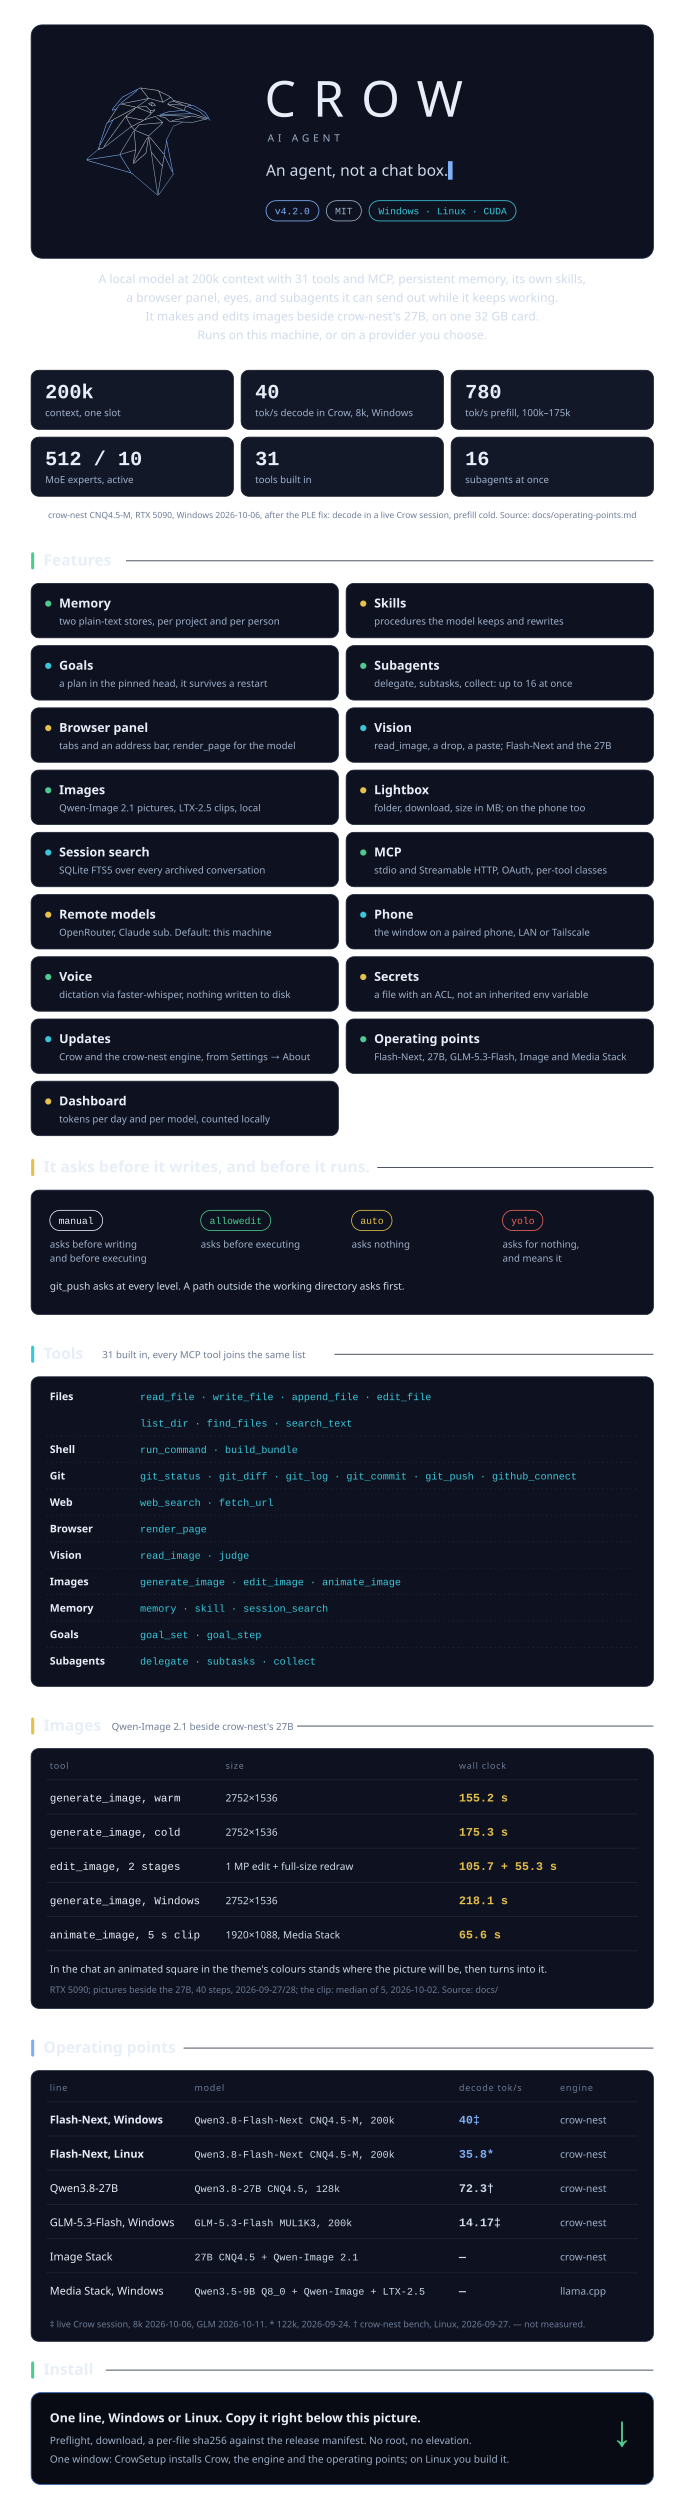
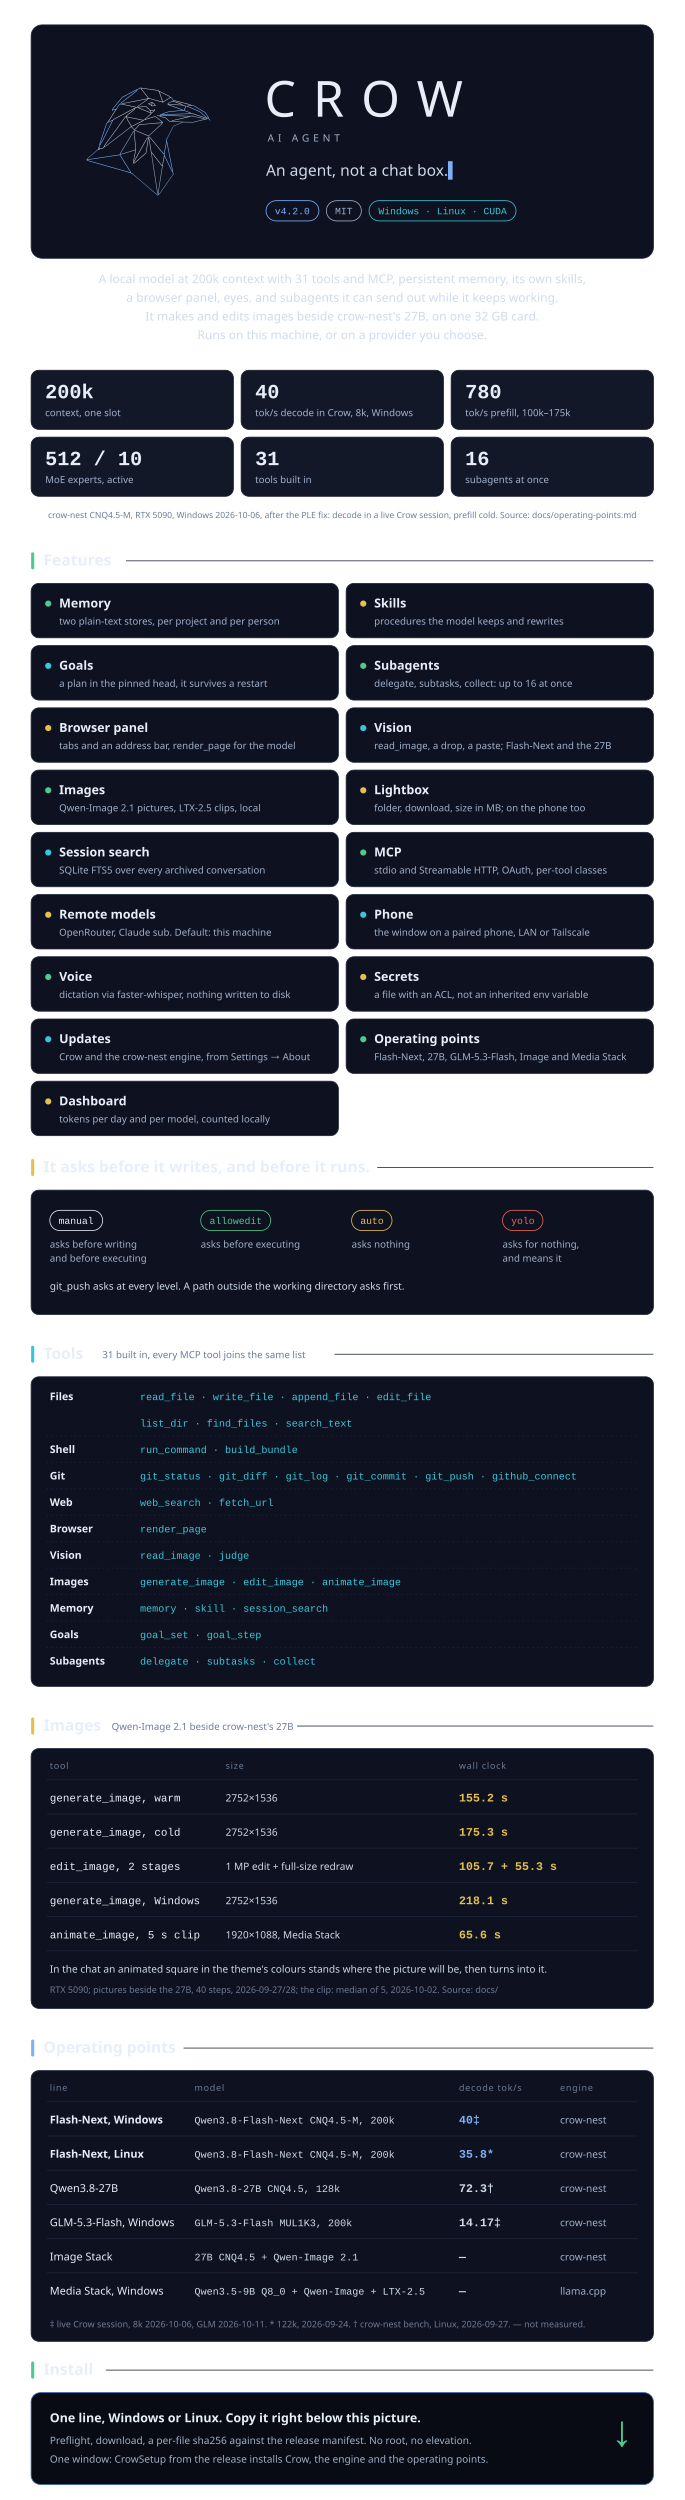
<svg xmlns="http://www.w3.org/2000/svg" viewBox="0 0 880 3214" width="880" height="3214" role="img" aria-label="Crow: an agent, not a chat box. Features, tools, images, operating points.">
  <rect x="40" y="32" width="800" height="300" rx="14" fill="#0e1220" stroke="#1c2438" />
  <g transform="translate(70 62) scale(0.235)">
    <g fill="none" stroke-width="3" stroke-linejoin="round" stroke-linecap="round">
      <path stroke="#6789b2" d="M642 273 650 285" />
      <path stroke="#6789b2" d="M699 404 693 409 651 426 615 496" />
      <path stroke="#6789b2" d="M239 554 183 601 178 610" />
      <path stroke="#6789b2" d="M650 689 573 799 567 802" />
      <path stroke="#6789b2" d="M428 688 563 803" />
      <path stroke="#90a7c2" d="M508 281 457 317" />
      <path stroke="#90a7c2" d="M647 289 622 301" />
      <path stroke="#90a7c2" d="M526 361 498 385" />
      <path stroke="#90a7c2" d="M755 371 820 386 823 389" />
      <path stroke="#90a7c2" d="M833 387 823 389" />
      <path stroke="#90a7c2" d="M823 389 758 405 699 404" />
      <path stroke="#90a7c2" d="M644 399 699 404" />
      <path stroke="#90a7c2" d="M587 414 515 480" />
      <path stroke="#90a7c2" d="M417 431 283 534 272 539" />
      <path stroke="#90a7c2" d="M436 453 433 454 362 573 360 581" />
      <path stroke="#90a7c2" d="M445 556 360 581" />
      <path stroke="#90a7c2" d="M530 572 564 793 567 794" />
      <path stroke="#90a7c2" d="M591 643 567 794" />
      <path stroke="#90a7c2" d="M563 803 567 802" />
      <path stroke="#90a7c2" d="M567 794 567 802" />
      <path stroke="#acbece" d="M572 235 625 261 635 269" />
      <path stroke="#acbece" d="M635 269 593 295" />
      <path stroke="#acbece" d="M635 269 642 273" />
      <path stroke="#acbece" d="M510 276 508 281" />
      <path stroke="#acbece" d="M510 276 376 302 368 306" />
      <path stroke="#acbece" d="M622 301 620 307 624 307" />
      <path stroke="#acbece" d="M534 297 515 302 517 306 532 313" />
      <path stroke="#acbece" d="M624 307 625 310 698 336 700 340" />
      <path stroke="#acbece" d="M624 307 699 311" />
      <path stroke="#acbece" d="M437 335 396 368" />
      <path stroke="#acbece" d="M549 337 544 345 529 355" />
      <path stroke="#acbece" d="M549 337 525 342" />
      <path stroke="#acbece" d="M498 385 497 390" />
      <path stroke="#acbece" d="M578 367 739 372" />
      <path stroke="#acbece" d="M562 369 575 370" />
      <path stroke="#acbece" d="M575 370 579 374 607 380 629 400 644 399" />
      <path stroke="#acbece" d="M739 372 737 375 648 395 644 399" />
      <path stroke="#acbece" d="M739 372 755 371" />
      <path stroke="#acbece" d="M388 376 275 531 272 539" />
      <path stroke="#acbece" d="M497 390 485 394" />
      <path stroke="#acbece" d="M497 390 551 373 590 403 591 407" />
      <path stroke="#acbece" d="M591 407 587 414" />
      <path stroke="#acbece" d="M591 407 465 418 438 447" />
      <path stroke="#acbece" d="M422 430 437 447" />
      <path stroke="#acbece" d="M438 448 515 480" />
      <path stroke="#acbece" d="M436 453 445 556" />
      <path stroke="#acbece" d="M515 484 523 488 594 575 600 578" />
      <path stroke="#acbece" d="M514 491 518 497 530 572" />
      <path stroke="#acbece" d="M272 539 265 547 248 551" />
      <path stroke="#acbece" d="M243 545 248 551" />
      <path stroke="#acbece" d="M248 551 239 554" />
      <path stroke="#acbece" d="M445 556 434 608 434 622" />
      <path stroke="#acbece" d="M530 572 535 574 587 642 591 643" />
      <path stroke="#acbece" d="M601 586 591 643" />
      <path stroke="#b9c0c4" d="M474 218 567 231 572 235" />
      <path stroke="#b9c0c4" d="M474 218 475 223 515 274" />
      <path stroke="#b9c0c4" d="M474 218 467 218" />
      <path stroke="#b9c0c4" d="M572 235 593 295" />
      <path stroke="#b9c0c4" d="M515 274 510 276" />
      <path stroke="#b9c0c4" d="M515 274 593 295" />
      <path stroke="#b9c0c4" d="M457 317 455 322" />
      <path stroke="#b9c0c4" d="M650 285 743 309 747 313" />
      <path stroke="#b9c0c4" d="M647 289 697 307 699 311" />
      <path stroke="#b9c0c4" d="M534 297 532 313" />
      <path stroke="#b9c0c4" d="M534 297 547 306 552 314 533 316 532 313" />
      <path stroke="#b9c0c4" d="M368 306 447 323" />
      <path stroke="#b9c0c4" d="M699 311 720 317" />
      <path stroke="#b9c0c4" d="M720 317 708 340" />
      <path stroke="#b9c0c4" d="M455 322 447 323" />
      <path stroke="#b9c0c4" d="M447 323 438 331" />
      <path stroke="#b9c0c4" d="M458 323 500 317 525 342" />
      <path stroke="#b9c0c4" d="M458 323 461 327 528 354" />
      <path stroke="#b9c0c4" d="M438 331 437 335" />
      <path stroke="#b9c0c4" d="M396 368 393 375" />
      <path stroke="#b9c0c4" d="M438 331 433 331 322 390" />
      <path stroke="#b9c0c4" d="M338 333 292 405" />
      <path stroke="#b9c0c4" d="M525 342 528 354" />
      <path stroke="#b9c0c4" d="M529 355 526 361" />
      <path stroke="#b9c0c4" d="M759 359 828 382" />
      <path stroke="#b9c0c4" d="M393 375 401 394 422 428" />
      <path stroke="#b9c0c4" d="M393 375 388 376" />
      <path stroke="#b9c0c4" d="M393 375 485 394" />
      <path stroke="#b9c0c4" d="M828 382 833 387" />
      <path stroke="#b9c0c4" d="M485 394 484 397 422 428" />
      <path stroke="#b9c0c4" d="M422 430 417 431" />
      <path stroke="#b9c0c4" d="M514 488 506 493 434 622" />
      <path stroke="#b9c0c4" d="M514 491 501 573 438 628 433 629" />
      <path stroke="#b9c0c4" d="M434 622 433 629" />
      <path stroke="#7eb0f8" d="M467 218 452 228" />
      <path stroke="#7eb0f8" d="M452 228 449 234 366 298 363 305" />
      <path stroke="#7eb0f8" d="M452 228 447 228 371 268 317 334 316 339" />
      <path stroke="#7eb0f8" d="M363 305 355 308 338 333" />
      <path stroke="#7eb0f8" d="M747 313 725 317" />
      <path stroke="#7eb0f8" d="M747 313 761 314 825 352 843 380 844 386" />
      <path stroke="#7eb0f8" d="M725 317 795 347 830 378" />
      <path stroke="#7eb0f8" d="M322 390 319 394" />
      <path stroke="#7eb0f8" d="M338 333 316 339" />
      <path stroke="#7eb0f8" d="M700 340 623 348 592 358 591 361" />
      <path stroke="#7eb0f8" d="M700 340 708 340" />
      <path stroke="#7eb0f8" d="M708 340 745 354 747 358" />
      <path stroke="#7eb0f8" d="M747 358 595 363 591 361" />
      <path stroke="#7eb0f8" d="M747 358 759 359" />
      <path stroke="#7eb0f8" d="M591 361 580 363 578 367" />
      <path stroke="#7eb0f8" d="M830 378 836 380 838 386" />
      <path stroke="#7eb0f8" d="M844 386 851 394" />
      <path stroke="#7eb0f8" d="M319 394 262 508 249 528" />
      <path stroke="#7eb0f8" d="M319 394 292 405" />
      <path stroke="#7eb0f8" d="M615 496 614 508" />
      <path stroke="#7eb0f8" d="M292 405 285 413 248 523 249 528" />
      <path stroke="#7eb0f8" d="M614 508 600 578" />
      <path stroke="#7eb0f8" d="M614 508 647 674" />
      <path stroke="#7eb0f8" d="M249 528 243 545" />
      <path stroke="#7eb0f8" d="M243 545 239 554" />
      <path stroke="#7eb0f8" d="M600 578 601 586" />
      <path stroke="#7eb0f8" d="M358 583 178 610" />
      <path stroke="#7eb0f8" d="M358 583 415 675 416 681" />
      <path stroke="#7eb0f8" d="M601 586 643 672 647 674" />
      <path stroke="#7eb0f8" d="M178 610 179 614 416 681" />
      <path stroke="#7eb0f8" d="M647 674 650 689" />
      <path stroke="#7eb0f8" d="M416 681 428 688" />
    </g>
  </g>
  <text x="340" y="150" font-family="-apple-system,BlinkMacSystemFont,'Segoe UI','Noto Sans',Helvetica,Arial,sans-serif" font-size="64" font-weight="300" fill="#e8eef8" text-anchor="start" letter-spacing="22">CROW</text>
  <text x="344" y="182" font-family="-apple-system,BlinkMacSystemFont,'Segoe UI','Noto Sans',Helvetica,Arial,sans-serif" font-size="13" font-weight="400" fill="#9fb0c9" text-anchor="start" letter-spacing="5">AI AGENT</text>
  <text x="342" y="226" font-family="-apple-system,BlinkMacSystemFont,'Segoe UI','Noto Sans',Helvetica,Arial,sans-serif" font-size="20" fill="#cfdaea">An agent, not a chat box.<tspan fill="#7eb0f8">▍<animate attributeName="opacity" values="1;1;0;0" keyTimes="0;.5;.5;1" dur="1.1s" repeatCount="indefinite" />
    </tspan>
  </text>
  <rect x="342" y="258" width="68" height="26" rx="13" fill="none" stroke="#7eb0f8" />
  <text x="375.8" y="275.5" font-family="ui-monospace,SFMono-Regular,'SF Mono',Menlo,Consolas,'Liberation Mono',monospace" font-size="12.5" font-weight="400" fill="#7eb0f8" text-anchor="middle" letter-spacing="0">v4.2.0</text>
  <rect x="419.6" y="258" width="45" height="26" rx="13" fill="none" stroke="#9fb0c9" />
  <text x="442.0" y="275.5" font-family="ui-monospace,SFMono-Regular,'SF Mono',Menlo,Consolas,'Liberation Mono',monospace" font-size="12.5" font-weight="400" fill="#9fb0c9" text-anchor="middle" letter-spacing="0">MIT</text>
  <rect x="474.4" y="258" width="189" height="26" rx="13" fill="none" stroke="#39c6d8" />
  <text x="569.0" y="275.5" font-family="ui-monospace,SFMono-Regular,'SF Mono',Menlo,Consolas,'Liberation Mono',monospace" font-size="12.5" font-weight="400" fill="#39c6d8" text-anchor="middle" letter-spacing="0">Windows · Linux · CUDA</text>
  <text x="440.0" y="364" font-family="-apple-system,BlinkMacSystemFont,'Segoe UI','Noto Sans',Helvetica,Arial,sans-serif" font-size="15.5" font-weight="400" fill="#cfdaea" text-anchor="middle" letter-spacing="0">A local model at 200k context with 31 tools and MCP, persistent memory, its own skills,</text>
  <text x="440.0" y="388" font-family="-apple-system,BlinkMacSystemFont,'Segoe UI','Noto Sans',Helvetica,Arial,sans-serif" font-size="15.5" font-weight="400" fill="#cfdaea" text-anchor="middle" letter-spacing="0">a browser panel, eyes, and subagents it can send out while it keeps working.</text>
  <text x="440.0" y="412" font-family="-apple-system,BlinkMacSystemFont,'Segoe UI','Noto Sans',Helvetica,Arial,sans-serif" font-size="15.5" font-weight="400" fill="#cfdaea" text-anchor="middle" letter-spacing="0">It makes and edits images beside crow-nest's 27B, on one 32 GB card.</text>
  <text x="440.0" y="436" font-family="-apple-system,BlinkMacSystemFont,'Segoe UI','Noto Sans',Helvetica,Arial,sans-serif" font-size="15.5" font-weight="400" fill="#cfdaea" text-anchor="middle" letter-spacing="0">Runs on this machine, or on a provider you choose.</text>
  <rect x="40" y="476" width="260" height="76" rx="10" fill="#131829" stroke="#131829" />
  <text x="58" y="512" font-family="ui-monospace,SFMono-Regular,'SF Mono',Menlo,Consolas,'Liberation Mono',monospace" font-size="26" font-weight="600" fill="#e8eef8" text-anchor="start" letter-spacing="0">200k</text>
  <text x="58" y="535" font-family="-apple-system,BlinkMacSystemFont,'Segoe UI','Noto Sans',Helvetica,Arial,sans-serif" font-size="12.5" font-weight="400" fill="#9fb0c9" text-anchor="start" letter-spacing="0">context, one slot</text>
  <rect x="310" y="476" width="260" height="76" rx="10" fill="#131829" stroke="#131829" />
  <text x="328" y="512" font-family="ui-monospace,SFMono-Regular,'SF Mono',Menlo,Consolas,'Liberation Mono',monospace" font-size="26" font-weight="600" fill="#e8eef8" text-anchor="start" letter-spacing="0">40</text>
  <text x="328" y="535" font-family="-apple-system,BlinkMacSystemFont,'Segoe UI','Noto Sans',Helvetica,Arial,sans-serif" font-size="12.5" font-weight="400" fill="#9fb0c9" text-anchor="start" letter-spacing="0">tok/s decode in Crow, 8k, Windows</text>
  <rect x="580" y="476" width="260" height="76" rx="10" fill="#131829" stroke="#131829" />
  <text x="598" y="512" font-family="ui-monospace,SFMono-Regular,'SF Mono',Menlo,Consolas,'Liberation Mono',monospace" font-size="26" font-weight="600" fill="#e8eef8" text-anchor="start" letter-spacing="0">780</text>
  <text x="598" y="535" font-family="-apple-system,BlinkMacSystemFont,'Segoe UI','Noto Sans',Helvetica,Arial,sans-serif" font-size="12.5" font-weight="400" fill="#9fb0c9" text-anchor="start" letter-spacing="0">tok/s prefill, 100k–175k</text>
  <rect x="40" y="562" width="260" height="76" rx="10" fill="#131829" stroke="#131829" />
  <text x="58" y="598" font-family="ui-monospace,SFMono-Regular,'SF Mono',Menlo,Consolas,'Liberation Mono',monospace" font-size="26" font-weight="600" fill="#e8eef8" text-anchor="start" letter-spacing="0">512 / 10</text>
  <text x="58" y="621" font-family="-apple-system,BlinkMacSystemFont,'Segoe UI','Noto Sans',Helvetica,Arial,sans-serif" font-size="12.5" font-weight="400" fill="#9fb0c9" text-anchor="start" letter-spacing="0">MoE experts, active</text>
  <rect x="310" y="562" width="260" height="76" rx="10" fill="#131829" stroke="#131829" />
  <text x="328" y="598" font-family="ui-monospace,SFMono-Regular,'SF Mono',Menlo,Consolas,'Liberation Mono',monospace" font-size="26" font-weight="600" fill="#e8eef8" text-anchor="start" letter-spacing="0">31</text>
  <text x="328" y="621" font-family="-apple-system,BlinkMacSystemFont,'Segoe UI','Noto Sans',Helvetica,Arial,sans-serif" font-size="12.5" font-weight="400" fill="#9fb0c9" text-anchor="start" letter-spacing="0">tools built in</text>
  <rect x="580" y="562" width="260" height="76" rx="10" fill="#131829" stroke="#131829" />
  <text x="598" y="598" font-family="ui-monospace,SFMono-Regular,'SF Mono',Menlo,Consolas,'Liberation Mono',monospace" font-size="26" font-weight="600" fill="#e8eef8" text-anchor="start" letter-spacing="0">16</text>
  <text x="598" y="621" font-family="-apple-system,BlinkMacSystemFont,'Segoe UI','Noto Sans',Helvetica,Arial,sans-serif" font-size="12.5" font-weight="400" fill="#9fb0c9" text-anchor="start" letter-spacing="0">subagents at once</text>
  <text x="440.0" y="666" font-family="-apple-system,BlinkMacSystemFont,'Segoe UI','Noto Sans',Helvetica,Arial,sans-serif" font-size="11" font-weight="400" fill="#6d7b95" text-anchor="middle" letter-spacing="0">crow-nest CNQ4.5-M, RTX 5090, Windows 2026-10-06, after the PLE fix: decode in a live Crow session, prefill cold. Source: docs/operating-points.md</text>
  <rect x="40" y="710" width="4" height="22" rx="2" fill="#4ec98f" />
  <text x="56" y="727" font-family="-apple-system,BlinkMacSystemFont,'Segoe UI','Noto Sans',Helvetica,Arial,sans-serif" font-size="20" font-weight="600" fill="#e8eef8" text-anchor="start" letter-spacing="0">Features</text>
  <line x1="162" y1="721" x2="840" y2="721" stroke="#1c2438" />
  <rect x="40" y="750" width="395" height="70" rx="10" fill="#0e1220" stroke="#1c2438" />
  <circle cx="62" cy="776" r="4" fill="#4ec98f" />
  <text x="76" y="781" font-family="-apple-system,BlinkMacSystemFont,'Segoe UI','Noto Sans',Helvetica,Arial,sans-serif" font-size="16" font-weight="600" fill="#e8eef8" text-anchor="start" letter-spacing="0">Memory</text>
  <text x="76" y="803" font-family="-apple-system,BlinkMacSystemFont,'Segoe UI','Noto Sans',Helvetica,Arial,sans-serif" font-size="12.5" font-weight="400" fill="#9fb0c9" text-anchor="start" letter-spacing="0">two plain-text stores, per project and per person</text>
  <rect x="445" y="750" width="395" height="70" rx="10" fill="#0e1220" stroke="#1c2438" />
  <circle cx="467" cy="776" r="4" fill="#e5c04b" />
  <text x="481" y="781" font-family="-apple-system,BlinkMacSystemFont,'Segoe UI','Noto Sans',Helvetica,Arial,sans-serif" font-size="16" font-weight="600" fill="#e8eef8" text-anchor="start" letter-spacing="0">Skills</text>
  <text x="481" y="803" font-family="-apple-system,BlinkMacSystemFont,'Segoe UI','Noto Sans',Helvetica,Arial,sans-serif" font-size="12.5" font-weight="400" fill="#9fb0c9" text-anchor="start" letter-spacing="0">procedures the model keeps and rewrites</text>
  <rect x="40" y="830" width="395" height="70" rx="10" fill="#0e1220" stroke="#1c2438" />
  <circle cx="62" cy="856" r="4" fill="#39c6d8" />
  <text x="76" y="861" font-family="-apple-system,BlinkMacSystemFont,'Segoe UI','Noto Sans',Helvetica,Arial,sans-serif" font-size="16" font-weight="600" fill="#e8eef8" text-anchor="start" letter-spacing="0">Goals</text>
  <text x="76" y="883" font-family="-apple-system,BlinkMacSystemFont,'Segoe UI','Noto Sans',Helvetica,Arial,sans-serif" font-size="12.5" font-weight="400" fill="#9fb0c9" text-anchor="start" letter-spacing="0">a plan in the pinned head, it survives a restart</text>
  <rect x="445" y="830" width="395" height="70" rx="10" fill="#0e1220" stroke="#1c2438" />
  <circle cx="467" cy="856" r="4" fill="#4ec98f" />
  <text x="481" y="861" font-family="-apple-system,BlinkMacSystemFont,'Segoe UI','Noto Sans',Helvetica,Arial,sans-serif" font-size="16" font-weight="600" fill="#e8eef8" text-anchor="start" letter-spacing="0">Subagents</text>
  <text x="481" y="883" font-family="-apple-system,BlinkMacSystemFont,'Segoe UI','Noto Sans',Helvetica,Arial,sans-serif" font-size="12.5" font-weight="400" fill="#9fb0c9" text-anchor="start" letter-spacing="0">delegate, subtasks, collect: up to 16 at once</text>
  <rect x="40" y="910" width="395" height="70" rx="10" fill="#0e1220" stroke="#1c2438" />
  <circle cx="62" cy="936" r="4" fill="#e5c04b" />
  <text x="76" y="941" font-family="-apple-system,BlinkMacSystemFont,'Segoe UI','Noto Sans',Helvetica,Arial,sans-serif" font-size="16" font-weight="600" fill="#e8eef8" text-anchor="start" letter-spacing="0">Browser panel</text>
  <text x="76" y="963" font-family="-apple-system,BlinkMacSystemFont,'Segoe UI','Noto Sans',Helvetica,Arial,sans-serif" font-size="12.5" font-weight="400" fill="#9fb0c9" text-anchor="start" letter-spacing="0">tabs and an address bar, render_page for the model</text>
  <rect x="445" y="910" width="395" height="70" rx="10" fill="#0e1220" stroke="#1c2438" />
  <circle cx="467" cy="936" r="4" fill="#39c6d8" />
  <text x="481" y="941" font-family="-apple-system,BlinkMacSystemFont,'Segoe UI','Noto Sans',Helvetica,Arial,sans-serif" font-size="16" font-weight="600" fill="#e8eef8" text-anchor="start" letter-spacing="0">Vision</text>
  <text x="481" y="963" font-family="-apple-system,BlinkMacSystemFont,'Segoe UI','Noto Sans',Helvetica,Arial,sans-serif" font-size="12.5" font-weight="400" fill="#9fb0c9" text-anchor="start" letter-spacing="0">read_image, a drop, a paste; Flash-Next and the 27B</text>
  <rect x="40" y="990" width="395" height="70" rx="10" fill="#0e1220" stroke="#1c2438" />
  <circle cx="62" cy="1016" r="4" fill="#4ec98f" />
  <text x="76" y="1021" font-family="-apple-system,BlinkMacSystemFont,'Segoe UI','Noto Sans',Helvetica,Arial,sans-serif" font-size="16" font-weight="600" fill="#e8eef8" text-anchor="start" letter-spacing="0">Images</text>
  <text x="76" y="1043" font-family="-apple-system,BlinkMacSystemFont,'Segoe UI','Noto Sans',Helvetica,Arial,sans-serif" font-size="12.5" font-weight="400" fill="#9fb0c9" text-anchor="start" letter-spacing="0">Qwen-Image 2.1 pictures, LTX-2.5 clips, local</text>
  <rect x="445" y="990" width="395" height="70" rx="10" fill="#0e1220" stroke="#1c2438" />
  <circle cx="467" cy="1016" r="4" fill="#e5c04b" />
  <text x="481" y="1021" font-family="-apple-system,BlinkMacSystemFont,'Segoe UI','Noto Sans',Helvetica,Arial,sans-serif" font-size="16" font-weight="600" fill="#e8eef8" text-anchor="start" letter-spacing="0">Lightbox</text>
  <text x="481" y="1043" font-family="-apple-system,BlinkMacSystemFont,'Segoe UI','Noto Sans',Helvetica,Arial,sans-serif" font-size="12.5" font-weight="400" fill="#9fb0c9" text-anchor="start" letter-spacing="0">folder, download, size in MB; on the phone too</text>
  <rect x="40" y="1070" width="395" height="70" rx="10" fill="#0e1220" stroke="#1c2438" />
  <circle cx="62" cy="1096" r="4" fill="#39c6d8" />
  <text x="76" y="1101" font-family="-apple-system,BlinkMacSystemFont,'Segoe UI','Noto Sans',Helvetica,Arial,sans-serif" font-size="16" font-weight="600" fill="#e8eef8" text-anchor="start" letter-spacing="0">Session search</text>
  <text x="76" y="1123" font-family="-apple-system,BlinkMacSystemFont,'Segoe UI','Noto Sans',Helvetica,Arial,sans-serif" font-size="12.5" font-weight="400" fill="#9fb0c9" text-anchor="start" letter-spacing="0">SQLite FTS5 over every archived conversation</text>
  <rect x="445" y="1070" width="395" height="70" rx="10" fill="#0e1220" stroke="#1c2438" />
  <circle cx="467" cy="1096" r="4" fill="#4ec98f" />
  <text x="481" y="1101" font-family="-apple-system,BlinkMacSystemFont,'Segoe UI','Noto Sans',Helvetica,Arial,sans-serif" font-size="16" font-weight="600" fill="#e8eef8" text-anchor="start" letter-spacing="0">MCP</text>
  <text x="481" y="1123" font-family="-apple-system,BlinkMacSystemFont,'Segoe UI','Noto Sans',Helvetica,Arial,sans-serif" font-size="12.5" font-weight="400" fill="#9fb0c9" text-anchor="start" letter-spacing="0">stdio and Streamable HTTP, OAuth, per-tool classes</text>
  <rect x="40" y="1150" width="395" height="70" rx="10" fill="#0e1220" stroke="#1c2438" />
  <circle cx="62" cy="1176" r="4" fill="#e5c04b" />
  <text x="76" y="1181" font-family="-apple-system,BlinkMacSystemFont,'Segoe UI','Noto Sans',Helvetica,Arial,sans-serif" font-size="16" font-weight="600" fill="#e8eef8" text-anchor="start" letter-spacing="0">Remote models</text>
  <text x="76" y="1203" font-family="-apple-system,BlinkMacSystemFont,'Segoe UI','Noto Sans',Helvetica,Arial,sans-serif" font-size="12.5" font-weight="400" fill="#9fb0c9" text-anchor="start" letter-spacing="0">OpenRouter, Claude sub. Default: this machine</text>
  <rect x="445" y="1150" width="395" height="70" rx="10" fill="#0e1220" stroke="#1c2438" />
  <circle cx="467" cy="1176" r="4" fill="#39c6d8" />
  <text x="481" y="1181" font-family="-apple-system,BlinkMacSystemFont,'Segoe UI','Noto Sans',Helvetica,Arial,sans-serif" font-size="16" font-weight="600" fill="#e8eef8" text-anchor="start" letter-spacing="0">Phone</text>
  <text x="481" y="1203" font-family="-apple-system,BlinkMacSystemFont,'Segoe UI','Noto Sans',Helvetica,Arial,sans-serif" font-size="12.5" font-weight="400" fill="#9fb0c9" text-anchor="start" letter-spacing="0">the window on a paired phone, LAN or Tailscale</text>
  <rect x="40" y="1230" width="395" height="70" rx="10" fill="#0e1220" stroke="#1c2438" />
  <circle cx="62" cy="1256" r="4" fill="#4ec98f" />
  <text x="76" y="1261" font-family="-apple-system,BlinkMacSystemFont,'Segoe UI','Noto Sans',Helvetica,Arial,sans-serif" font-size="16" font-weight="600" fill="#e8eef8" text-anchor="start" letter-spacing="0">Voice</text>
  <text x="76" y="1283" font-family="-apple-system,BlinkMacSystemFont,'Segoe UI','Noto Sans',Helvetica,Arial,sans-serif" font-size="12.5" font-weight="400" fill="#9fb0c9" text-anchor="start" letter-spacing="0">dictation via faster-whisper, nothing written to disk</text>
  <rect x="445" y="1230" width="395" height="70" rx="10" fill="#0e1220" stroke="#1c2438" />
  <circle cx="467" cy="1256" r="4" fill="#e5c04b" />
  <text x="481" y="1261" font-family="-apple-system,BlinkMacSystemFont,'Segoe UI','Noto Sans',Helvetica,Arial,sans-serif" font-size="16" font-weight="600" fill="#e8eef8" text-anchor="start" letter-spacing="0">Secrets</text>
  <text x="481" y="1283" font-family="-apple-system,BlinkMacSystemFont,'Segoe UI','Noto Sans',Helvetica,Arial,sans-serif" font-size="12.5" font-weight="400" fill="#9fb0c9" text-anchor="start" letter-spacing="0">a file with an ACL, not an inherited env variable</text>
  <rect x="40" y="1310" width="395" height="70" rx="10" fill="#0e1220" stroke="#1c2438" />
  <circle cx="62" cy="1336" r="4" fill="#39c6d8" />
  <text x="76" y="1341" font-family="-apple-system,BlinkMacSystemFont,'Segoe UI','Noto Sans',Helvetica,Arial,sans-serif" font-size="16" font-weight="600" fill="#e8eef8" text-anchor="start" letter-spacing="0">Updates</text>
  <text x="76" y="1363" font-family="-apple-system,BlinkMacSystemFont,'Segoe UI','Noto Sans',Helvetica,Arial,sans-serif" font-size="12.5" font-weight="400" fill="#9fb0c9" text-anchor="start" letter-spacing="0">Crow and the crow-nest engine, from Settings → About</text>
  <rect x="445" y="1310" width="395" height="70" rx="10" fill="#0e1220" stroke="#1c2438" />
  <circle cx="467" cy="1336" r="4" fill="#4ec98f" />
  <text x="481" y="1341" font-family="-apple-system,BlinkMacSystemFont,'Segoe UI','Noto Sans',Helvetica,Arial,sans-serif" font-size="16" font-weight="600" fill="#e8eef8" text-anchor="start" letter-spacing="0">Operating points</text>
  <text x="481" y="1363" font-family="-apple-system,BlinkMacSystemFont,'Segoe UI','Noto Sans',Helvetica,Arial,sans-serif" font-size="12.5" font-weight="400" fill="#9fb0c9" text-anchor="start" letter-spacing="0">Flash-Next, 27B, GLM-5.3-Flash, Image and Media Stack</text>
  <rect x="40" y="1390" width="395" height="70" rx="10" fill="#0e1220" stroke="#1c2438" />
  <circle cx="62" cy="1416" r="4" fill="#e5c04b" />
  <text x="76" y="1421" font-family="-apple-system,BlinkMacSystemFont,'Segoe UI','Noto Sans',Helvetica,Arial,sans-serif" font-size="16" font-weight="600" fill="#e8eef8" text-anchor="start" letter-spacing="0">Dashboard</text>
  <text x="76" y="1443" font-family="-apple-system,BlinkMacSystemFont,'Segoe UI','Noto Sans',Helvetica,Arial,sans-serif" font-size="12.5" font-weight="400" fill="#9fb0c9" text-anchor="start" letter-spacing="0">tokens per day and per model, counted locally</text>
  <rect x="40" y="1490" width="4" height="22" rx="2" fill="#e5c04b" />
  <text x="56" y="1507" font-family="-apple-system,BlinkMacSystemFont,'Segoe UI','Noto Sans',Helvetica,Arial,sans-serif" font-size="20" font-weight="600" fill="#e8eef8" text-anchor="start" letter-spacing="0">It asks before it writes, and before it runs.</text>
  <line x1="485" y1="1501" x2="840" y2="1501" stroke="#1c2438" />
  <rect x="40" y="1530" width="800" height="160" rx="10" fill="#0e1220" stroke="#1c2438" />
  <rect x="64" y="1556" width="68" height="26" rx="13" fill="none" stroke="#e8eef8" />
  <text x="97.8" y="1573.5" font-family="ui-monospace,SFMono-Regular,'SF Mono',Menlo,Consolas,'Liberation Mono',monospace" font-size="12.5" font-weight="400" fill="#e8eef8" text-anchor="middle" letter-spacing="0">manual</text>
  <text x="64" y="1604" font-family="-apple-system,BlinkMacSystemFont,'Segoe UI','Noto Sans',Helvetica,Arial,sans-serif" font-size="12.5" font-weight="400" fill="#9fb0c9" text-anchor="start" letter-spacing="0">asks before writing</text>
  <text x="64" y="1622" font-family="-apple-system,BlinkMacSystemFont,'Segoe UI','Noto Sans',Helvetica,Arial,sans-serif" font-size="12.5" font-weight="400" fill="#9fb0c9" text-anchor="start" letter-spacing="0">and before executing</text>
  <rect x="258" y="1556" width="90" height="26" rx="13" fill="none" stroke="#4ec98f" />
  <text x="303.2" y="1573.5" font-family="ui-monospace,SFMono-Regular,'SF Mono',Menlo,Consolas,'Liberation Mono',monospace" font-size="12.5" font-weight="400" fill="#4ec98f" text-anchor="middle" letter-spacing="0">allowedit</text>
  <text x="258" y="1604" font-family="-apple-system,BlinkMacSystemFont,'Segoe UI','Noto Sans',Helvetica,Arial,sans-serif" font-size="12.5" font-weight="400" fill="#9fb0c9" text-anchor="start" letter-spacing="0">asks before executing</text>
  <rect x="452" y="1556" width="52" height="26" rx="13" fill="none" stroke="#e5c04b" />
  <text x="478.2" y="1573.5" font-family="ui-monospace,SFMono-Regular,'SF Mono',Menlo,Consolas,'Liberation Mono',monospace" font-size="12.5" font-weight="400" fill="#e5c04b" text-anchor="middle" letter-spacing="0">auto</text>
  <text x="452" y="1604" font-family="-apple-system,BlinkMacSystemFont,'Segoe UI','Noto Sans',Helvetica,Arial,sans-serif" font-size="12.5" font-weight="400" fill="#9fb0c9" text-anchor="start" letter-spacing="0">asks nothing</text>
  <rect x="646" y="1556" width="52" height="26" rx="13" fill="none" stroke="#f0655a" />
  <text x="672.2" y="1573.5" font-family="ui-monospace,SFMono-Regular,'SF Mono',Menlo,Consolas,'Liberation Mono',monospace" font-size="12.5" font-weight="400" fill="#f0655a" text-anchor="middle" letter-spacing="0">yolo</text>
  <text x="646" y="1604" font-family="-apple-system,BlinkMacSystemFont,'Segoe UI','Noto Sans',Helvetica,Arial,sans-serif" font-size="12.5" font-weight="400" fill="#9fb0c9" text-anchor="start" letter-spacing="0">asks for nothing,</text>
  <text x="646" y="1622" font-family="-apple-system,BlinkMacSystemFont,'Segoe UI','Noto Sans',Helvetica,Arial,sans-serif" font-size="12.5" font-weight="400" fill="#9fb0c9" text-anchor="start" letter-spacing="0">and means it</text>
  <text x="64" y="1658" font-family="-apple-system,BlinkMacSystemFont,'Segoe UI','Noto Sans',Helvetica,Arial,sans-serif" font-size="13" font-weight="400" fill="#cfdaea" text-anchor="start" letter-spacing="0">git_push asks at every level. A path outside the working directory asks first.</text>
  <rect x="40" y="1730" width="4" height="22" rx="2" fill="#39c6d8" />
  <text x="56" y="1747" font-family="-apple-system,BlinkMacSystemFont,'Segoe UI','Noto Sans',Helvetica,Arial,sans-serif" font-size="20" font-weight="600" fill="#e8eef8" text-anchor="start" letter-spacing="0">Tools</text>
  <text x="131.5" y="1746" font-family="-apple-system,BlinkMacSystemFont,'Segoe UI','Noto Sans',Helvetica,Arial,sans-serif" font-size="12.5" font-weight="400" fill="#6d7b95" text-anchor="start" letter-spacing="0">31 built in, every MCP tool joins the same list</text>
  <line x1="430" y1="1741" x2="840" y2="1741" stroke="#1c2438" />
  <rect x="40" y="1770" width="800" height="398" rx="10" fill="#0e1220" stroke="#1c2438" />
  <text x="64" y="1800" font-family="-apple-system,BlinkMacSystemFont,'Segoe UI','Noto Sans',Helvetica,Arial,sans-serif" font-size="13.5" font-weight="600" fill="#e8eef8" text-anchor="start" letter-spacing="0">Files</text>
  <text x="180" y="1800" font-family="ui-monospace,SFMono-Regular,'SF Mono',Menlo,Consolas,'Liberation Mono',monospace" font-size="13" font-weight="400" fill="#39c6d8" text-anchor="start" letter-spacing="0">read_file · write_file · append_file · edit_file</text>
  <text x="64" y="1834" font-family="-apple-system,BlinkMacSystemFont,'Segoe UI','Noto Sans',Helvetica,Arial,sans-serif" font-size="13.5" font-weight="600" fill="#e8eef8" text-anchor="start" letter-spacing="0" />
  <text x="180" y="1834" font-family="ui-monospace,SFMono-Regular,'SF Mono',Menlo,Consolas,'Liberation Mono',monospace" font-size="13" font-weight="400" fill="#39c6d8" text-anchor="start" letter-spacing="0">list_dir · find_files · search_text</text>
  <line x1="60" y1="1846" x2="820" y2="1846" stroke="#1c2438" stroke-dasharray="2 4" />
  <text x="64" y="1868" font-family="-apple-system,BlinkMacSystemFont,'Segoe UI','Noto Sans',Helvetica,Arial,sans-serif" font-size="13.5" font-weight="600" fill="#e8eef8" text-anchor="start" letter-spacing="0">Shell</text>
  <text x="180" y="1868" font-family="ui-monospace,SFMono-Regular,'SF Mono',Menlo,Consolas,'Liberation Mono',monospace" font-size="13" font-weight="400" fill="#39c6d8" text-anchor="start" letter-spacing="0">run_command · build_bundle</text>
  <line x1="60" y1="1880" x2="820" y2="1880" stroke="#1c2438" stroke-dasharray="2 4" />
  <text x="64" y="1902" font-family="-apple-system,BlinkMacSystemFont,'Segoe UI','Noto Sans',Helvetica,Arial,sans-serif" font-size="13.5" font-weight="600" fill="#e8eef8" text-anchor="start" letter-spacing="0">Git</text>
  <text x="180" y="1902" font-family="ui-monospace,SFMono-Regular,'SF Mono',Menlo,Consolas,'Liberation Mono',monospace" font-size="13" font-weight="400" fill="#39c6d8" text-anchor="start" letter-spacing="0">git_status · git_diff · git_log · git_commit · git_push · github_connect</text>
  <line x1="60" y1="1914" x2="820" y2="1914" stroke="#1c2438" stroke-dasharray="2 4" />
  <text x="64" y="1936" font-family="-apple-system,BlinkMacSystemFont,'Segoe UI','Noto Sans',Helvetica,Arial,sans-serif" font-size="13.5" font-weight="600" fill="#e8eef8" text-anchor="start" letter-spacing="0">Web</text>
  <text x="180" y="1936" font-family="ui-monospace,SFMono-Regular,'SF Mono',Menlo,Consolas,'Liberation Mono',monospace" font-size="13" font-weight="400" fill="#39c6d8" text-anchor="start" letter-spacing="0">web_search · fetch_url</text>
  <line x1="60" y1="1948" x2="820" y2="1948" stroke="#1c2438" stroke-dasharray="2 4" />
  <text x="64" y="1970" font-family="-apple-system,BlinkMacSystemFont,'Segoe UI','Noto Sans',Helvetica,Arial,sans-serif" font-size="13.5" font-weight="600" fill="#e8eef8" text-anchor="start" letter-spacing="0">Browser</text>
  <text x="180" y="1970" font-family="ui-monospace,SFMono-Regular,'SF Mono',Menlo,Consolas,'Liberation Mono',monospace" font-size="13" font-weight="400" fill="#39c6d8" text-anchor="start" letter-spacing="0">render_page</text>
  <line x1="60" y1="1982" x2="820" y2="1982" stroke="#1c2438" stroke-dasharray="2 4" />
  <text x="64" y="2004" font-family="-apple-system,BlinkMacSystemFont,'Segoe UI','Noto Sans',Helvetica,Arial,sans-serif" font-size="13.5" font-weight="600" fill="#e8eef8" text-anchor="start" letter-spacing="0">Vision</text>
  <text x="180" y="2004" font-family="ui-monospace,SFMono-Regular,'SF Mono',Menlo,Consolas,'Liberation Mono',monospace" font-size="13" font-weight="400" fill="#39c6d8" text-anchor="start" letter-spacing="0">read_image · judge</text>
  <line x1="60" y1="2016" x2="820" y2="2016" stroke="#1c2438" stroke-dasharray="2 4" />
  <text x="64" y="2038" font-family="-apple-system,BlinkMacSystemFont,'Segoe UI','Noto Sans',Helvetica,Arial,sans-serif" font-size="13.5" font-weight="600" fill="#e8eef8" text-anchor="start" letter-spacing="0">Images</text>
  <text x="180" y="2038" font-family="ui-monospace,SFMono-Regular,'SF Mono',Menlo,Consolas,'Liberation Mono',monospace" font-size="13" font-weight="400" fill="#39c6d8" text-anchor="start" letter-spacing="0">generate_image · edit_image · animate_image</text>
  <line x1="60" y1="2050" x2="820" y2="2050" stroke="#1c2438" stroke-dasharray="2 4" />
  <text x="64" y="2072" font-family="-apple-system,BlinkMacSystemFont,'Segoe UI','Noto Sans',Helvetica,Arial,sans-serif" font-size="13.5" font-weight="600" fill="#e8eef8" text-anchor="start" letter-spacing="0">Memory</text>
  <text x="180" y="2072" font-family="ui-monospace,SFMono-Regular,'SF Mono',Menlo,Consolas,'Liberation Mono',monospace" font-size="13" font-weight="400" fill="#39c6d8" text-anchor="start" letter-spacing="0">memory · skill · session_search</text>
  <line x1="60" y1="2084" x2="820" y2="2084" stroke="#1c2438" stroke-dasharray="2 4" />
  <text x="64" y="2106" font-family="-apple-system,BlinkMacSystemFont,'Segoe UI','Noto Sans',Helvetica,Arial,sans-serif" font-size="13.5" font-weight="600" fill="#e8eef8" text-anchor="start" letter-spacing="0">Goals</text>
  <text x="180" y="2106" font-family="ui-monospace,SFMono-Regular,'SF Mono',Menlo,Consolas,'Liberation Mono',monospace" font-size="13" font-weight="400" fill="#39c6d8" text-anchor="start" letter-spacing="0">goal_set · goal_step</text>
  <line x1="60" y1="2118" x2="820" y2="2118" stroke="#1c2438" stroke-dasharray="2 4" />
  <text x="64" y="2140" font-family="-apple-system,BlinkMacSystemFont,'Segoe UI','Noto Sans',Helvetica,Arial,sans-serif" font-size="13.5" font-weight="600" fill="#e8eef8" text-anchor="start" letter-spacing="0">Subagents</text>
  <text x="180" y="2140" font-family="ui-monospace,SFMono-Regular,'SF Mono',Menlo,Consolas,'Liberation Mono',monospace" font-size="13" font-weight="400" fill="#39c6d8" text-anchor="start" letter-spacing="0">delegate · subtasks · collect</text>
  <rect x="40" y="2208" width="4" height="22" rx="2" fill="#e5c04b" />
  <text x="56" y="2225" font-family="-apple-system,BlinkMacSystemFont,'Segoe UI','Noto Sans',Helvetica,Arial,sans-serif" font-size="20" font-weight="600" fill="#e8eef8" text-anchor="start" letter-spacing="0">Images</text>
  <text x="143.5" y="2224" font-family="-apple-system,BlinkMacSystemFont,'Segoe UI','Noto Sans',Helvetica,Arial,sans-serif" font-size="12.5" font-weight="400" fill="#6d7b95" text-anchor="start" letter-spacing="0">Qwen-Image 2.1 beside crow-nest's 27B</text>
  <line x1="382" y1="2219" x2="840" y2="2219" stroke="#1c2438" />
  <rect x="40" y="2248" width="800" height="334" rx="10" fill="#0e1220" stroke="#1c2438" />
  <text x="64" y="2274" font-family="-apple-system,BlinkMacSystemFont,'Segoe UI','Noto Sans',Helvetica,Arial,sans-serif" font-size="11.5" font-weight="400" fill="#6d7b95" text-anchor="start" letter-spacing="1">tool</text>
  <text x="290" y="2274" font-family="-apple-system,BlinkMacSystemFont,'Segoe UI','Noto Sans',Helvetica,Arial,sans-serif" font-size="11.5" font-weight="400" fill="#6d7b95" text-anchor="start" letter-spacing="1">size</text>
  <text x="590" y="2274" font-family="-apple-system,BlinkMacSystemFont,'Segoe UI','Noto Sans',Helvetica,Arial,sans-serif" font-size="11.5" font-weight="400" fill="#6d7b95" text-anchor="start" letter-spacing="1">wall clock</text>
  <line x1="60" y1="2288" x2="820" y2="2288" stroke="#1c2438" />
  <text x="64" y="2316" font-family="ui-monospace,SFMono-Regular,'SF Mono',Menlo,Consolas,'Liberation Mono',monospace" font-size="14" font-weight="400" fill="#e8eef8" text-anchor="start" letter-spacing="0">generate_image, warm</text>
  <text x="290" y="2316" font-family="-apple-system,BlinkMacSystemFont,'Segoe UI','Noto Sans',Helvetica,Arial,sans-serif" font-size="13" font-weight="400" fill="#cfdaea" text-anchor="start" letter-spacing="0">2752×1536</text>
  <text x="590" y="2316" font-family="ui-monospace,SFMono-Regular,'SF Mono',Menlo,Consolas,'Liberation Mono',monospace" font-size="15" font-weight="600" fill="#e5c04b" text-anchor="start" letter-spacing="0">155.2 s</text>
  <line x1="60" y1="2332" x2="820" y2="2332" stroke="#1c2438" />
  <text x="64" y="2360" font-family="ui-monospace,SFMono-Regular,'SF Mono',Menlo,Consolas,'Liberation Mono',monospace" font-size="14" font-weight="400" fill="#e8eef8" text-anchor="start" letter-spacing="0">generate_image, cold</text>
  <text x="290" y="2360" font-family="-apple-system,BlinkMacSystemFont,'Segoe UI','Noto Sans',Helvetica,Arial,sans-serif" font-size="13" font-weight="400" fill="#cfdaea" text-anchor="start" letter-spacing="0">2752×1536</text>
  <text x="590" y="2360" font-family="ui-monospace,SFMono-Regular,'SF Mono',Menlo,Consolas,'Liberation Mono',monospace" font-size="15" font-weight="600" fill="#e5c04b" text-anchor="start" letter-spacing="0">175.3 s</text>
  <line x1="60" y1="2376" x2="820" y2="2376" stroke="#1c2438" />
  <text x="64" y="2404" font-family="ui-monospace,SFMono-Regular,'SF Mono',Menlo,Consolas,'Liberation Mono',monospace" font-size="14" font-weight="400" fill="#e8eef8" text-anchor="start" letter-spacing="0">edit_image, 2 stages</text>
  <text x="290" y="2404" font-family="-apple-system,BlinkMacSystemFont,'Segoe UI','Noto Sans',Helvetica,Arial,sans-serif" font-size="13" font-weight="400" fill="#cfdaea" text-anchor="start" letter-spacing="0">1 MP edit + full-size redraw</text>
  <text x="590" y="2404" font-family="ui-monospace,SFMono-Regular,'SF Mono',Menlo,Consolas,'Liberation Mono',monospace" font-size="15" font-weight="600" fill="#e5c04b" text-anchor="start" letter-spacing="0">105.7 + 55.3 s</text>
  <line x1="60" y1="2420" x2="820" y2="2420" stroke="#1c2438" />
  <text x="64" y="2448" font-family="ui-monospace,SFMono-Regular,'SF Mono',Menlo,Consolas,'Liberation Mono',monospace" font-size="14" font-weight="400" fill="#e8eef8" text-anchor="start" letter-spacing="0">generate_image, Windows</text>
  <text x="290" y="2448" font-family="-apple-system,BlinkMacSystemFont,'Segoe UI','Noto Sans',Helvetica,Arial,sans-serif" font-size="13" font-weight="400" fill="#cfdaea" text-anchor="start" letter-spacing="0">2752×1536</text>
  <text x="590" y="2448" font-family="ui-monospace,SFMono-Regular,'SF Mono',Menlo,Consolas,'Liberation Mono',monospace" font-size="15" font-weight="600" fill="#e5c04b" text-anchor="start" letter-spacing="0">218.1 s</text>
  <line x1="60" y1="2464" x2="820" y2="2464" stroke="#1c2438" />
  <text x="64" y="2492" font-family="ui-monospace,SFMono-Regular,'SF Mono',Menlo,Consolas,'Liberation Mono',monospace" font-size="14" font-weight="400" fill="#e8eef8" text-anchor="start" letter-spacing="0">animate_image, 5 s clip</text>
  <text x="290" y="2492" font-family="-apple-system,BlinkMacSystemFont,'Segoe UI','Noto Sans',Helvetica,Arial,sans-serif" font-size="13" font-weight="400" fill="#cfdaea" text-anchor="start" letter-spacing="0">1920×1088, Media Stack</text>
  <text x="590" y="2492" font-family="ui-monospace,SFMono-Regular,'SF Mono',Menlo,Consolas,'Liberation Mono',monospace" font-size="15" font-weight="600" fill="#e5c04b" text-anchor="start" letter-spacing="0">65.6 s</text>
  <line x1="60" y1="2508" x2="820" y2="2508" stroke="#1c2438" />
  <text x="64" y="2536" font-family="-apple-system,BlinkMacSystemFont,'Segoe UI','Noto Sans',Helvetica,Arial,sans-serif" font-size="13" font-weight="400" fill="#cfdaea" text-anchor="start" letter-spacing="0">In the chat an animated square in the theme's colours stands where the picture will be, then turns into it.</text>
  <text x="64" y="2562" font-family="-apple-system,BlinkMacSystemFont,'Segoe UI','Noto Sans',Helvetica,Arial,sans-serif" font-size="11.5" font-weight="400" fill="#6d7b95" text-anchor="start" letter-spacing="0">RTX 5090; pictures beside the 27B, 40 steps, 2026-09-27/28; the clip: median of 5, 2026-10-02. Source: docs/</text>
  <rect x="40" y="2622" width="4" height="22" rx="2" fill="#7eb0f8" />
  <text x="56" y="2639" font-family="-apple-system,BlinkMacSystemFont,'Segoe UI','Noto Sans',Helvetica,Arial,sans-serif" font-size="20" font-weight="600" fill="#e8eef8" text-anchor="start" letter-spacing="0">Operating points</text>
  <line x1="236" y1="2633" x2="840" y2="2633" stroke="#1c2438" />
  <rect x="40" y="2662" width="800" height="348" rx="10" fill="#0e1220" stroke="#1c2438" />
  <text x="64" y="2688" font-family="-apple-system,BlinkMacSystemFont,'Segoe UI','Noto Sans',Helvetica,Arial,sans-serif" font-size="11.5" font-weight="400" fill="#6d7b95" text-anchor="start" letter-spacing="1">line</text>
  <text x="250" y="2688" font-family="-apple-system,BlinkMacSystemFont,'Segoe UI','Noto Sans',Helvetica,Arial,sans-serif" font-size="11.5" font-weight="400" fill="#6d7b95" text-anchor="start" letter-spacing="1">model</text>
  <text x="590" y="2688" font-family="-apple-system,BlinkMacSystemFont,'Segoe UI','Noto Sans',Helvetica,Arial,sans-serif" font-size="11.5" font-weight="400" fill="#6d7b95" text-anchor="start" letter-spacing="1">decode tok/s</text>
  <text x="720" y="2688" font-family="-apple-system,BlinkMacSystemFont,'Segoe UI','Noto Sans',Helvetica,Arial,sans-serif" font-size="11.5" font-weight="400" fill="#6d7b95" text-anchor="start" letter-spacing="1">engine</text>
  <line x1="60" y1="2702" x2="820" y2="2702" stroke="#1c2438" />
  <text x="64" y="2730" font-family="-apple-system,BlinkMacSystemFont,'Segoe UI','Noto Sans',Helvetica,Arial,sans-serif" font-size="14" font-weight="600" fill="#e8eef8" text-anchor="start" letter-spacing="0">Flash-Next, Windows</text>
  <text x="250" y="2730" font-family="ui-monospace,SFMono-Regular,'SF Mono',Menlo,Consolas,'Liberation Mono',monospace" font-size="13" font-weight="400" fill="#cfdaea" text-anchor="start" letter-spacing="0">Qwen3.8-Flash-Next CNQ4.5-M, 200k</text>
  <text x="590" y="2730" font-family="ui-monospace,SFMono-Regular,'SF Mono',Menlo,Consolas,'Liberation Mono',monospace" font-size="15" font-weight="600" fill="#7eb0f8" text-anchor="start" letter-spacing="0">40‡</text>
  <text x="720" y="2730" font-family="-apple-system,BlinkMacSystemFont,'Segoe UI','Noto Sans',Helvetica,Arial,sans-serif" font-size="13" font-weight="400" fill="#9fb0c9" text-anchor="start" letter-spacing="0">crow-nest</text>
  <line x1="60" y1="2746" x2="820" y2="2746" stroke="#1c2438" />
  <text x="64" y="2774" font-family="-apple-system,BlinkMacSystemFont,'Segoe UI','Noto Sans',Helvetica,Arial,sans-serif" font-size="14" font-weight="600" fill="#e8eef8" text-anchor="start" letter-spacing="0">Flash-Next, Linux</text>
  <text x="250" y="2774" font-family="ui-monospace,SFMono-Regular,'SF Mono',Menlo,Consolas,'Liberation Mono',monospace" font-size="13" font-weight="400" fill="#cfdaea" text-anchor="start" letter-spacing="0">Qwen3.8-Flash-Next CNQ4.5-M, 200k</text>
  <text x="590" y="2774" font-family="ui-monospace,SFMono-Regular,'SF Mono',Menlo,Consolas,'Liberation Mono',monospace" font-size="15" font-weight="600" fill="#7eb0f8" text-anchor="start" letter-spacing="0">35.8*</text>
  <text x="720" y="2774" font-family="-apple-system,BlinkMacSystemFont,'Segoe UI','Noto Sans',Helvetica,Arial,sans-serif" font-size="13" font-weight="400" fill="#9fb0c9" text-anchor="start" letter-spacing="0">crow-nest</text>
  <line x1="60" y1="2790" x2="820" y2="2790" stroke="#1c2438" />
  <text x="64" y="2818" font-family="-apple-system,BlinkMacSystemFont,'Segoe UI','Noto Sans',Helvetica,Arial,sans-serif" font-size="14" font-weight="400" fill="#e8eef8" text-anchor="start" letter-spacing="0">Qwen3.8-27B</text>
  <text x="250" y="2818" font-family="ui-monospace,SFMono-Regular,'SF Mono',Menlo,Consolas,'Liberation Mono',monospace" font-size="13" font-weight="400" fill="#cfdaea" text-anchor="start" letter-spacing="0">Qwen3.8-27B CNQ4.5, 128k</text>
  <text x="590" y="2818" font-family="ui-monospace,SFMono-Regular,'SF Mono',Menlo,Consolas,'Liberation Mono',monospace" font-size="15" font-weight="600" fill="#cfdaea" text-anchor="start" letter-spacing="0">72.3†</text>
  <text x="720" y="2818" font-family="-apple-system,BlinkMacSystemFont,'Segoe UI','Noto Sans',Helvetica,Arial,sans-serif" font-size="13" font-weight="400" fill="#9fb0c9" text-anchor="start" letter-spacing="0">crow-nest</text>
  <line x1="60" y1="2834" x2="820" y2="2834" stroke="#1c2438" />
  <text x="64" y="2862" font-family="-apple-system,BlinkMacSystemFont,'Segoe UI','Noto Sans',Helvetica,Arial,sans-serif" font-size="14" font-weight="400" fill="#e8eef8" text-anchor="start" letter-spacing="0">GLM-5.3-Flash, Windows</text>
  <text x="250" y="2862" font-family="ui-monospace,SFMono-Regular,'SF Mono',Menlo,Consolas,'Liberation Mono',monospace" font-size="13" font-weight="400" fill="#cfdaea" text-anchor="start" letter-spacing="0">GLM-5.3-Flash MUL1K3, 200k</text>
  <text x="590" y="2862" font-family="ui-monospace,SFMono-Regular,'SF Mono',Menlo,Consolas,'Liberation Mono',monospace" font-size="15" font-weight="600" fill="#cfdaea" text-anchor="start" letter-spacing="0">14.17‡</text>
  <text x="720" y="2862" font-family="-apple-system,BlinkMacSystemFont,'Segoe UI','Noto Sans',Helvetica,Arial,sans-serif" font-size="13" font-weight="400" fill="#9fb0c9" text-anchor="start" letter-spacing="0">crow-nest</text>
  <line x1="60" y1="2878" x2="820" y2="2878" stroke="#1c2438" />
  <text x="64" y="2906" font-family="-apple-system,BlinkMacSystemFont,'Segoe UI','Noto Sans',Helvetica,Arial,sans-serif" font-size="14" font-weight="400" fill="#e8eef8" text-anchor="start" letter-spacing="0">Image Stack</text>
  <text x="250" y="2906" font-family="ui-monospace,SFMono-Regular,'SF Mono',Menlo,Consolas,'Liberation Mono',monospace" font-size="13" font-weight="400" fill="#cfdaea" text-anchor="start" letter-spacing="0">27B CNQ4.5 + Qwen-Image 2.1</text>
  <text x="590" y="2906" font-family="ui-monospace,SFMono-Regular,'SF Mono',Menlo,Consolas,'Liberation Mono',monospace" font-size="15" font-weight="600" fill="#cfdaea" text-anchor="start" letter-spacing="0">—</text>
  <text x="720" y="2906" font-family="-apple-system,BlinkMacSystemFont,'Segoe UI','Noto Sans',Helvetica,Arial,sans-serif" font-size="13" font-weight="400" fill="#9fb0c9" text-anchor="start" letter-spacing="0">crow-nest</text>
  <line x1="60" y1="2922" x2="820" y2="2922" stroke="#1c2438" />
  <text x="64" y="2950" font-family="-apple-system,BlinkMacSystemFont,'Segoe UI','Noto Sans',Helvetica,Arial,sans-serif" font-size="14" font-weight="400" fill="#e8eef8" text-anchor="start" letter-spacing="0">Media Stack, Windows</text>
  <text x="250" y="2950" font-family="ui-monospace,SFMono-Regular,'SF Mono',Menlo,Consolas,'Liberation Mono',monospace" font-size="13" font-weight="400" fill="#cfdaea" text-anchor="start" letter-spacing="0">Qwen3.5-9B Q8_0 + Qwen-Image + LTX-2.5</text>
  <text x="590" y="2950" font-family="ui-monospace,SFMono-Regular,'SF Mono',Menlo,Consolas,'Liberation Mono',monospace" font-size="15" font-weight="600" fill="#cfdaea" text-anchor="start" letter-spacing="0">—</text>
  <text x="720" y="2950" font-family="-apple-system,BlinkMacSystemFont,'Segoe UI','Noto Sans',Helvetica,Arial,sans-serif" font-size="13" font-weight="400" fill="#9fb0c9" text-anchor="start" letter-spacing="0">llama.cpp</text>
  <text x="64" y="2992" font-family="-apple-system,BlinkMacSystemFont,'Segoe UI','Noto Sans',Helvetica,Arial,sans-serif" font-size="11.5" font-weight="400" fill="#6d7b95" text-anchor="start" letter-spacing="0">‡ live Crow session, 8k 2026-10-06, GLM 2026-10-11. * 122k, 2026-09-24. † crow-nest bench, Linux, 2026-09-27. — not measured.</text>
  <rect x="40" y="3036" width="4" height="22" rx="2" fill="#4ec98f" />
  <text x="56" y="3053" font-family="-apple-system,BlinkMacSystemFont,'Segoe UI','Noto Sans',Helvetica,Arial,sans-serif" font-size="20" font-weight="600" fill="#e8eef8" text-anchor="start" letter-spacing="0">Install</text>
  <line x1="136" y1="3047" x2="840" y2="3047" stroke="#1c2438" />
  <rect x="40" y="3076" width="800" height="118" rx="12" fill="#080b13" stroke="#2c5bac" />
  <text x="64" y="3114" font-family="-apple-system,BlinkMacSystemFont,'Segoe UI','Noto Sans',Helvetica,Arial,sans-serif" font-size="16" font-weight="600" fill="#e8eef8" text-anchor="start" letter-spacing="0">One line, Windows or Linux. Copy it right below this picture.</text>
  <text x="64" y="3142" font-family="-apple-system,BlinkMacSystemFont,'Segoe UI','Noto Sans',Helvetica,Arial,sans-serif" font-size="13" font-weight="400" fill="#9fb0c9" text-anchor="start" letter-spacing="0">Preflight, download, a per-file sha256 against the release manifest. No root, no elevation.</text>
-   <text x="64" y="3166" font-family="-apple-system,BlinkMacSystemFont,'Segoe UI','Noto Sans',Helvetica,Arial,sans-serif" font-size="13" font-weight="400" fill="#9fb0c9" text-anchor="start" letter-spacing="0">One window: CrowSetup installs Crow, the engine and the operating points; on Linux you build it.</text>
+   <text x="64" y="3166" font-family="-apple-system,BlinkMacSystemFont,'Segoe UI','Noto Sans',Helvetica,Arial,sans-serif" font-size="13" font-weight="400" fill="#9fb0c9" text-anchor="start" letter-spacing="0">One window: CrowSetup from the release installs Crow, the engine and the operating points.</text>
  <text x="810" y="3142" font-family="-apple-system,BlinkMacSystemFont,'Segoe UI','Noto Sans',Helvetica,Arial,sans-serif" font-size="40" font-weight="400" fill="#4ec98f" text-anchor="end" letter-spacing="0">↓</text>
</svg>
